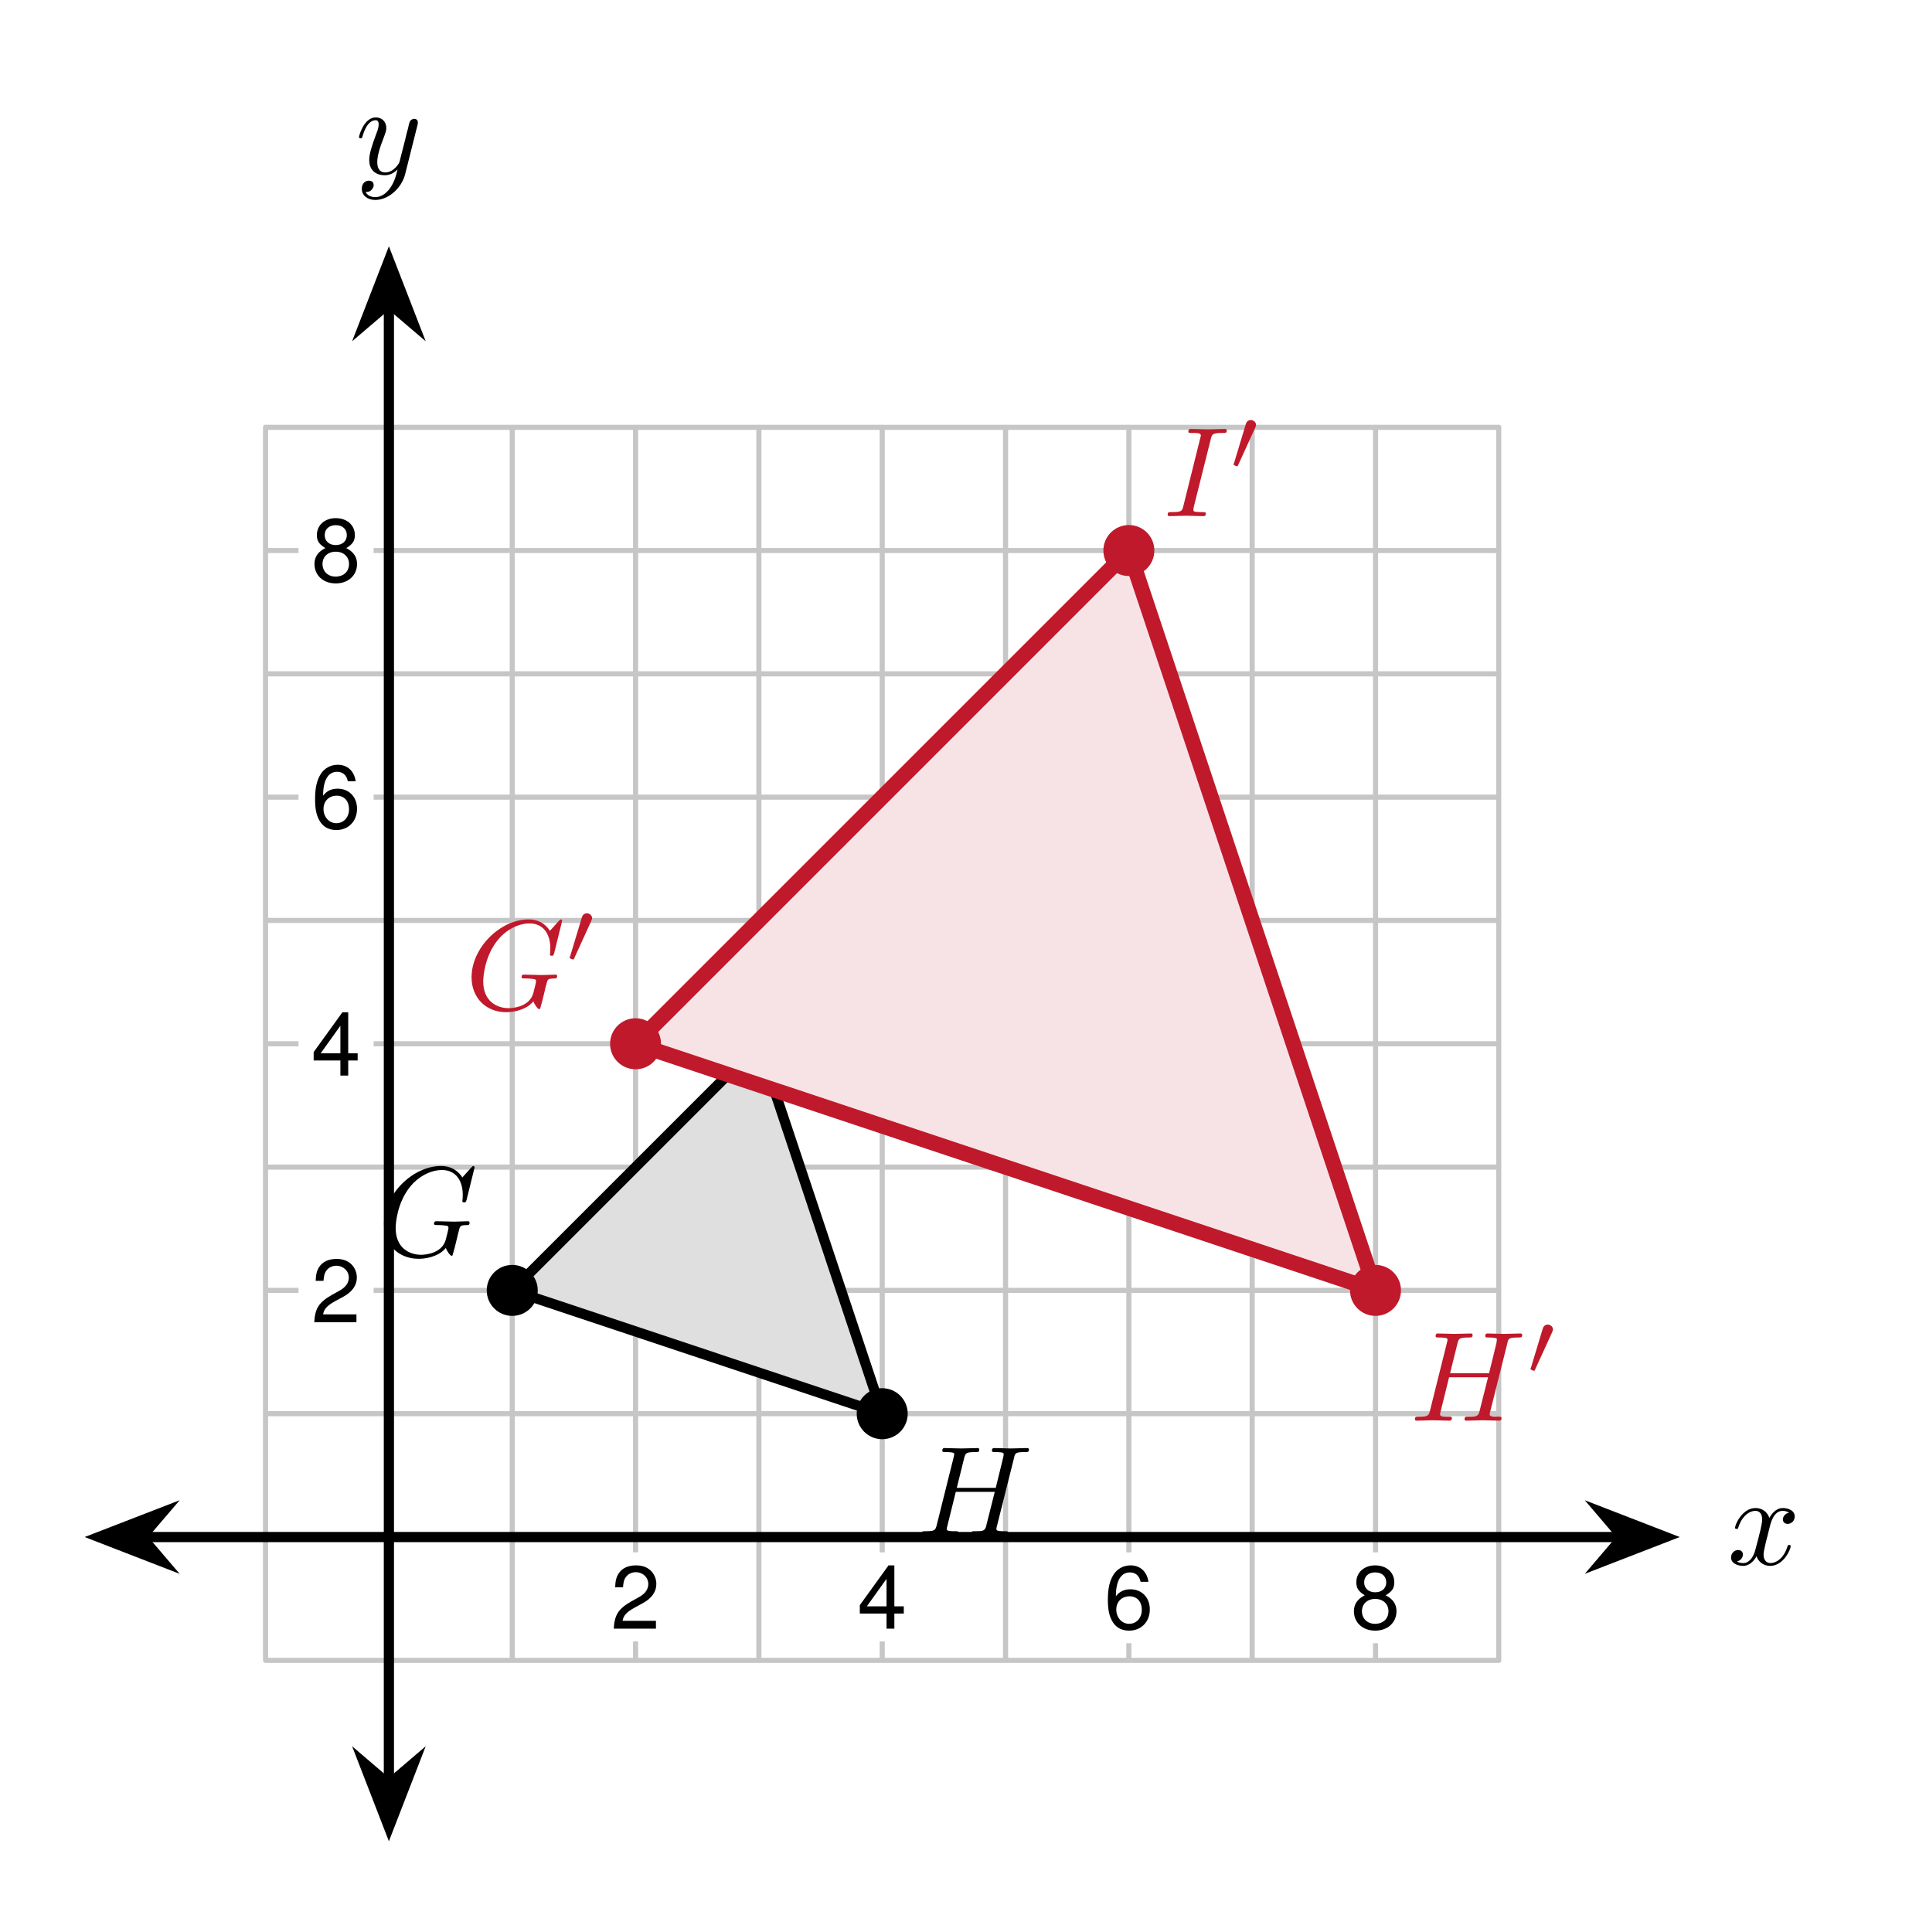
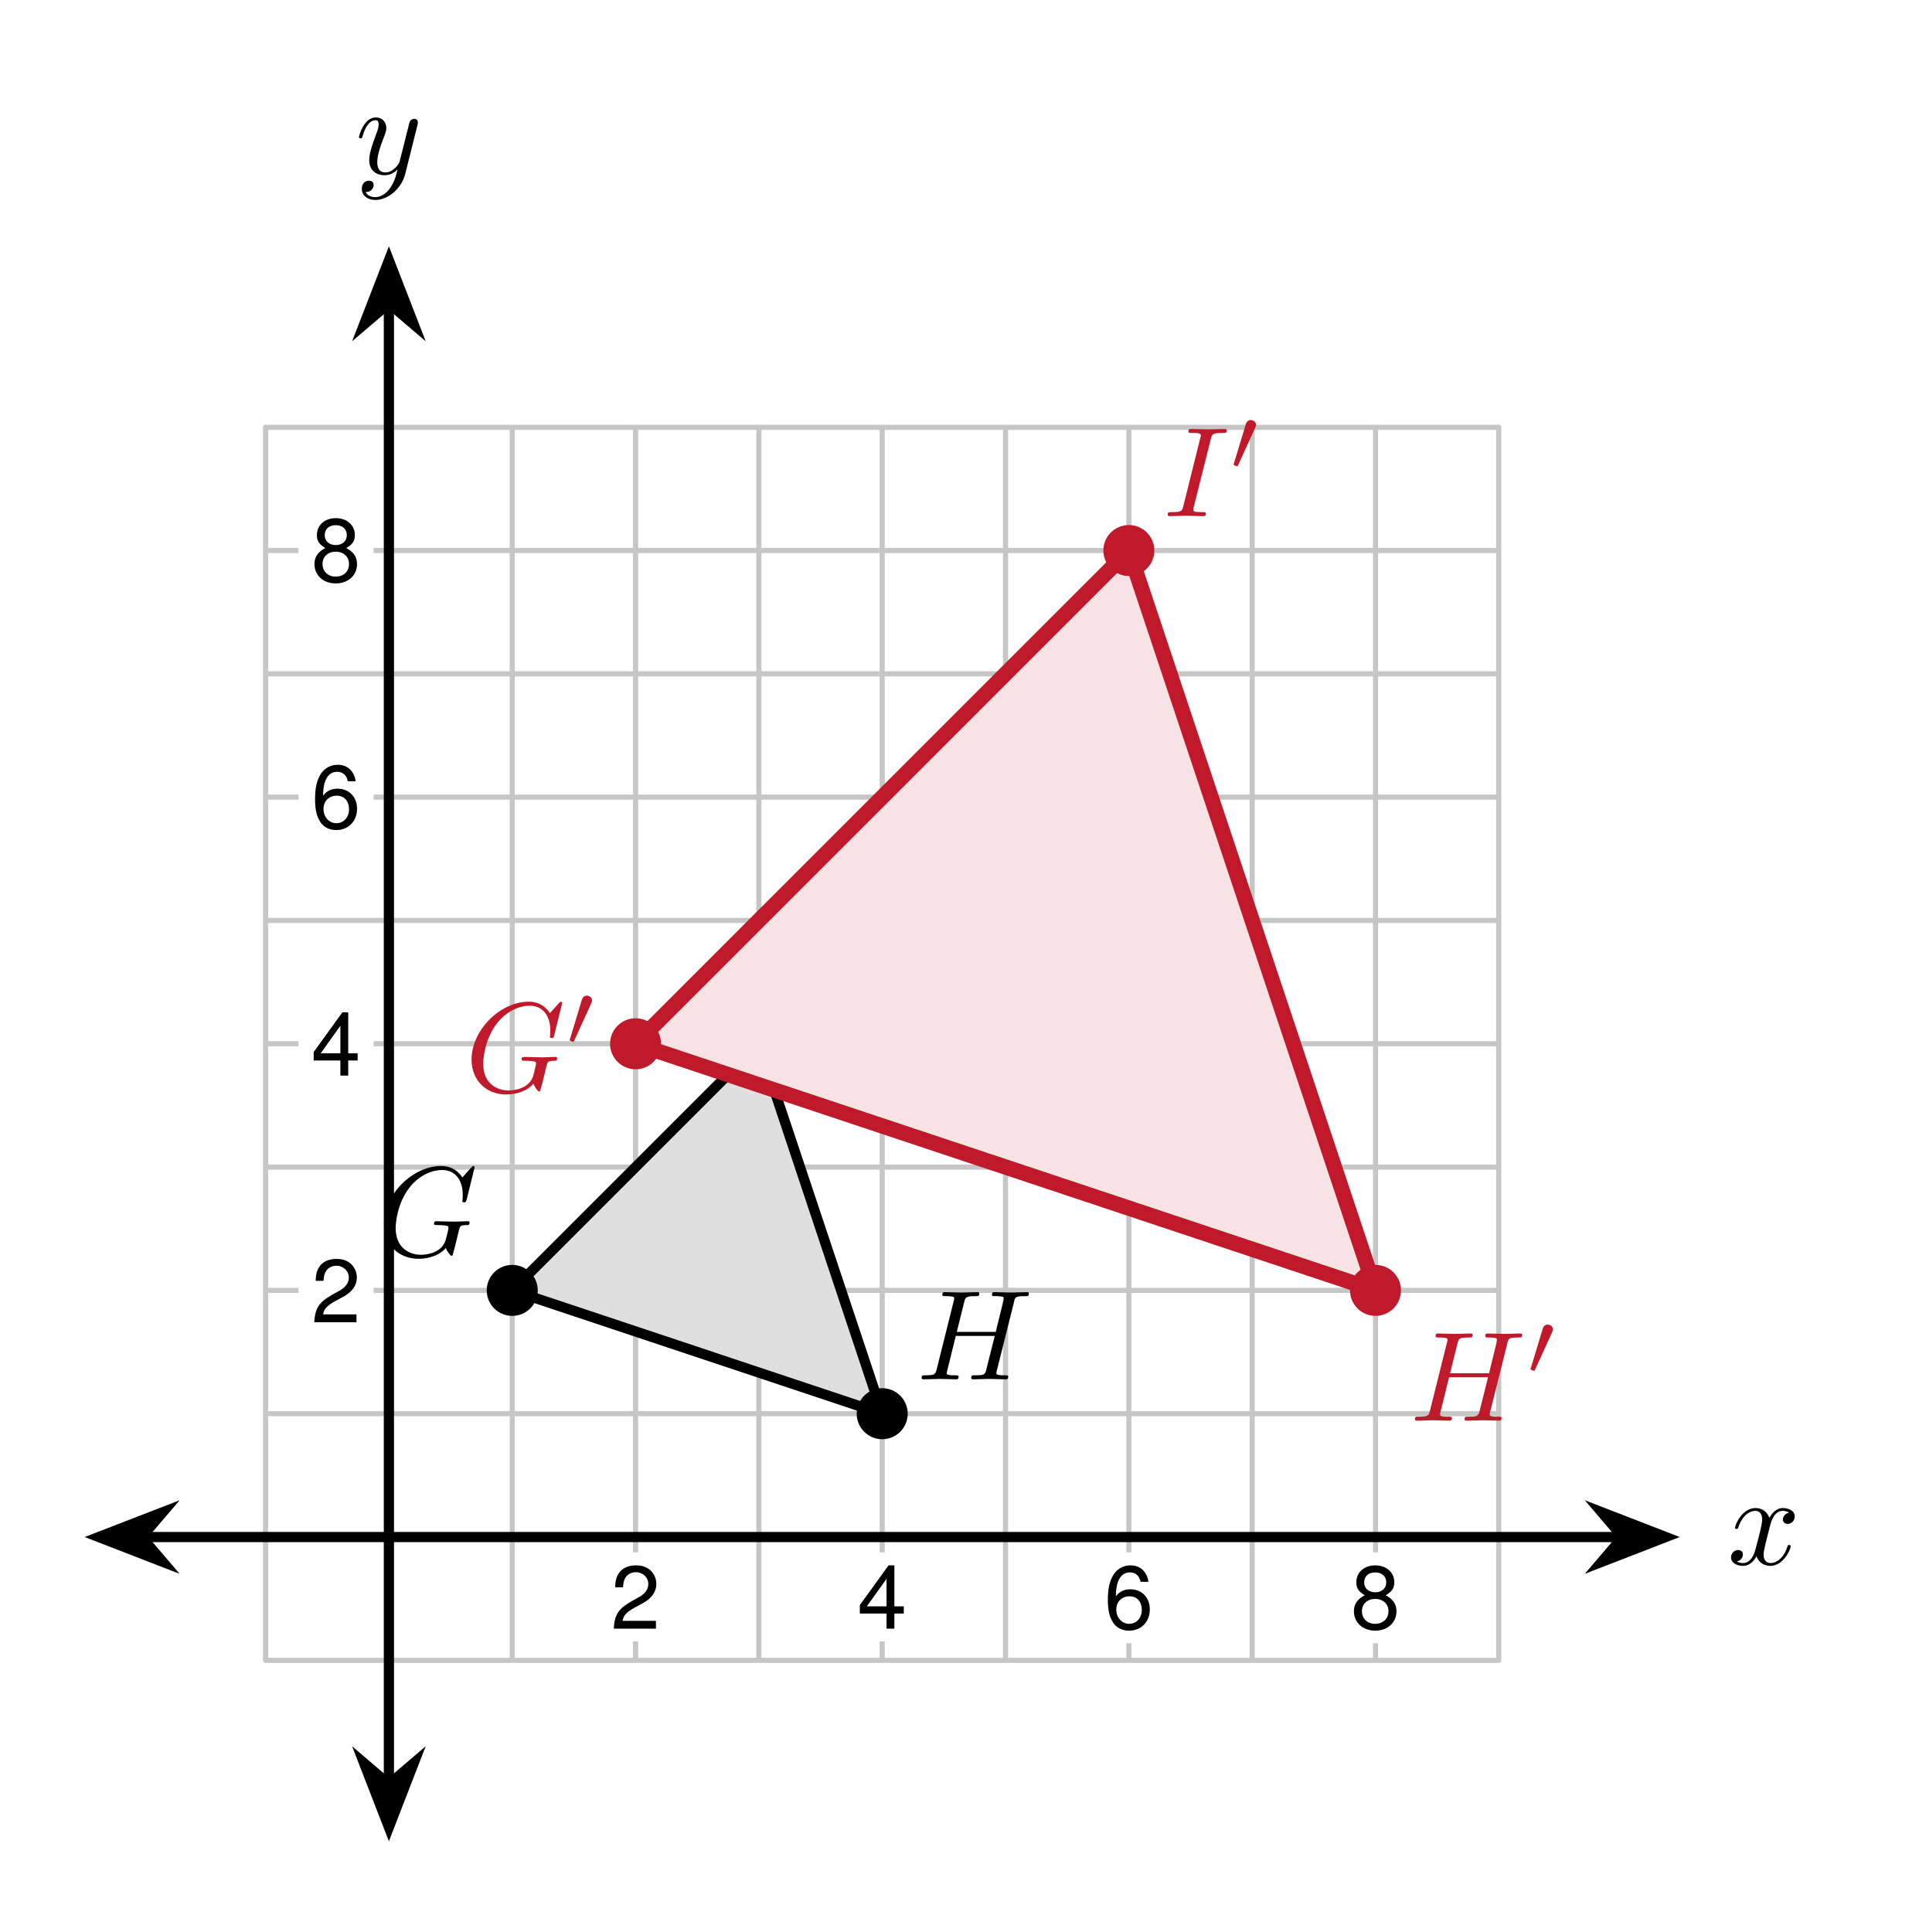
<svg xmlns="http://www.w3.org/2000/svg" xmlns:xlink="http://www.w3.org/1999/xlink" width="149.758" height="150.291" viewBox="0 0 149.758 150.291">
  <defs>
    <g>
      <g id="glyph-0-0">
        <path d="M 3.312 -3 C 3.375 -3.25 3.609 -4.172 4.297 -4.172 C 4.344 -4.172 4.578 -4.172 4.797 -4.031 C 4.516 -3.984 4.312 -3.734 4.312 -3.5 C 4.312 -3.344 4.422 -3.156 4.688 -3.156 C 4.906 -3.156 5.234 -3.328 5.234 -3.734 C 5.234 -4.25 4.641 -4.391 4.312 -4.391 C 3.734 -4.391 3.391 -3.859 3.266 -3.625 C 3.016 -4.281 2.484 -4.391 2.188 -4.391 C 1.156 -4.391 0.594 -3.109 0.594 -2.859 C 0.594 -2.766 0.688 -2.766 0.719 -2.766 C 0.797 -2.766 0.828 -2.781 0.844 -2.875 C 1.188 -3.922 1.828 -4.172 2.172 -4.172 C 2.359 -4.172 2.703 -4.078 2.703 -3.5 C 2.703 -3.188 2.547 -2.531 2.172 -1.141 C 2.016 -0.531 1.672 -0.109 1.234 -0.109 C 1.172 -0.109 0.938 -0.109 0.734 -0.234 C 0.984 -0.281 1.203 -0.5 1.203 -0.781 C 1.203 -1.047 0.984 -1.125 0.828 -1.125 C 0.531 -1.125 0.281 -0.859 0.281 -0.547 C 0.281 -0.094 0.781 0.109 1.219 0.109 C 1.875 0.109 2.234 -0.578 2.266 -0.641 C 2.375 -0.281 2.734 0.109 3.328 0.109 C 4.359 0.109 4.922 -1.172 4.922 -1.422 C 4.922 -1.516 4.828 -1.516 4.797 -1.516 C 4.719 -1.516 4.688 -1.484 4.672 -1.406 C 4.344 -0.344 3.672 -0.109 3.359 -0.109 C 2.969 -0.109 2.812 -0.422 2.812 -0.766 C 2.812 -0.984 2.875 -1.203 2.969 -1.641 Z M 3.312 -3 " />
      </g>
      <g id="glyph-0-1">
        <path d="M 4.828 -3.781 C 4.859 -3.922 4.859 -3.938 4.859 -4.016 C 4.859 -4.188 4.719 -4.281 4.578 -4.281 C 4.469 -4.281 4.312 -4.219 4.234 -4.062 C 4.203 -4.016 4.125 -3.703 4.094 -3.531 C 4.016 -3.281 3.953 -3 3.891 -2.734 L 3.438 -0.953 C 3.406 -0.797 2.969 -0.109 2.328 -0.109 C 1.812 -0.109 1.703 -0.547 1.703 -0.906 C 1.703 -1.375 1.875 -1.984 2.219 -2.859 C 2.375 -3.266 2.406 -3.375 2.406 -3.578 C 2.406 -4.016 2.094 -4.391 1.594 -4.391 C 0.656 -4.391 0.281 -2.953 0.281 -2.859 C 0.281 -2.766 0.391 -2.766 0.406 -2.766 C 0.5 -2.766 0.516 -2.781 0.562 -2.938 C 0.828 -3.875 1.234 -4.172 1.562 -4.172 C 1.641 -4.172 1.812 -4.172 1.812 -3.844 C 1.812 -3.609 1.719 -3.344 1.641 -3.156 C 1.25 -2.109 1.078 -1.531 1.078 -1.078 C 1.078 -0.188 1.703 0.109 2.281 0.109 C 2.672 0.109 3 -0.062 3.281 -0.344 C 3.156 0.172 3.031 0.672 2.641 1.188 C 2.375 1.531 2 1.812 1.547 1.812 C 1.406 1.812 0.969 1.781 0.797 1.406 C 0.953 1.406 1.078 1.406 1.219 1.281 C 1.312 1.188 1.422 1.062 1.422 0.875 C 1.422 0.562 1.156 0.531 1.047 0.531 C 0.828 0.531 0.5 0.688 0.5 1.172 C 0.5 1.672 0.938 2.031 1.547 2.031 C 2.562 2.031 3.594 1.125 3.875 0.016 Z M 4.828 -3.781 " />
      </g>
      <g id="glyph-0-2">
        <path d="M 7.547 -6.891 C 7.547 -6.922 7.516 -7 7.438 -7 C 7.406 -7 7.391 -6.984 7.281 -6.875 L 6.594 -6.109 C 6.5 -6.25 6.047 -7 4.938 -7 C 2.734 -7 0.5 -4.797 0.5 -2.5 C 0.5 -0.922 1.594 0.219 3.203 0.219 C 3.641 0.219 4.094 0.125 4.438 -0.016 C 4.938 -0.219 5.125 -0.422 5.312 -0.625 C 5.391 -0.375 5.656 -0.016 5.75 -0.016 C 5.797 -0.016 5.828 -0.047 5.828 -0.047 C 5.844 -0.062 5.938 -0.453 6 -0.656 L 6.188 -1.422 C 6.219 -1.594 6.266 -1.75 6.312 -1.922 C 6.422 -2.375 6.422 -2.391 7 -2.406 C 7.047 -2.406 7.156 -2.406 7.156 -2.594 C 7.156 -2.672 7.109 -2.703 7.031 -2.703 C 6.797 -2.703 6.219 -2.672 5.984 -2.672 C 5.672 -2.672 4.906 -2.703 4.594 -2.703 C 4.5 -2.703 4.391 -2.703 4.391 -2.516 C 4.391 -2.406 4.469 -2.406 4.688 -2.406 C 4.688 -2.406 4.984 -2.406 5.203 -2.375 C 5.469 -2.344 5.516 -2.328 5.516 -2.188 C 5.516 -2.109 5.406 -1.656 5.312 -1.297 C 5.031 -0.203 3.734 -0.094 3.391 -0.094 C 2.438 -0.094 1.406 -0.656 1.406 -2.172 C 1.406 -2.484 1.5 -4.125 2.547 -5.406 C 3.078 -6.078 4.031 -6.688 5.016 -6.688 C 6.031 -6.688 6.625 -5.922 6.625 -4.766 C 6.625 -4.375 6.594 -4.359 6.594 -4.266 C 6.594 -4.172 6.703 -4.172 6.734 -4.172 C 6.859 -4.172 6.859 -4.188 6.922 -4.359 Z M 7.547 -6.891 " />
      </g>
      <g id="glyph-0-3">
        <path d="M 7.578 -6.016 C 7.656 -6.375 7.672 -6.469 8.406 -6.469 C 8.656 -6.469 8.734 -6.469 8.734 -6.672 C 8.734 -6.781 8.625 -6.781 8.609 -6.781 C 8.328 -6.781 7.609 -6.75 7.328 -6.75 C 7.047 -6.75 6.344 -6.781 6.047 -6.781 C 5.969 -6.781 5.859 -6.781 5.859 -6.578 C 5.859 -6.469 5.953 -6.469 6.141 -6.469 C 6.156 -6.469 6.344 -6.469 6.516 -6.453 C 6.703 -6.422 6.781 -6.422 6.781 -6.297 C 6.781 -6.25 6.781 -6.234 6.75 -6.109 L 6.156 -3.688 L 3.125 -3.688 L 3.703 -6.016 C 3.797 -6.375 3.828 -6.469 4.547 -6.469 C 4.797 -6.469 4.875 -6.469 4.875 -6.672 C 4.875 -6.781 4.766 -6.781 4.75 -6.781 C 4.469 -6.781 3.75 -6.75 3.469 -6.75 C 3.188 -6.75 2.484 -6.781 2.188 -6.781 C 2.109 -6.781 2 -6.781 2 -6.578 C 2 -6.469 2.094 -6.469 2.281 -6.469 C 2.297 -6.469 2.484 -6.469 2.656 -6.453 C 2.844 -6.422 2.922 -6.422 2.922 -6.297 C 2.922 -6.25 2.922 -6.219 2.891 -6.109 L 1.562 -0.781 C 1.453 -0.391 1.438 -0.312 0.656 -0.312 C 0.469 -0.312 0.391 -0.312 0.391 -0.109 C 0.391 0 0.5 0 0.531 0 C 0.797 0 1.516 -0.031 1.781 -0.031 C 2 -0.031 2.219 -0.016 2.422 -0.016 C 2.641 -0.016 2.859 0 3.062 0 C 3.141 0 3.266 0 3.266 -0.203 C 3.266 -0.312 3.172 -0.312 2.984 -0.312 C 2.625 -0.312 2.344 -0.312 2.344 -0.484 C 2.344 -0.547 2.359 -0.594 2.375 -0.656 L 3.047 -3.375 L 6.078 -3.375 C 5.656 -1.719 5.422 -0.781 5.391 -0.641 C 5.281 -0.312 5.094 -0.312 4.484 -0.312 C 4.328 -0.312 4.25 -0.312 4.25 -0.109 C 4.25 0 4.359 0 4.391 0 C 4.656 0 5.375 -0.031 5.641 -0.031 C 5.859 -0.031 6.078 -0.016 6.281 -0.016 C 6.5 -0.016 6.719 0 6.922 0 C 7 0 7.125 0 7.125 -0.203 C 7.125 -0.312 7.031 -0.312 6.844 -0.312 C 6.484 -0.312 6.203 -0.312 6.203 -0.484 C 6.203 -0.547 6.219 -0.594 6.234 -0.656 Z M 7.578 -6.016 " />
      </g>
      <g id="glyph-0-4">
        <path d="M 3.703 -6.016 C 3.797 -6.375 3.828 -6.469 4.609 -6.469 C 4.859 -6.469 4.938 -6.469 4.938 -6.656 C 4.938 -6.781 4.828 -6.781 4.781 -6.781 C 4.5 -6.781 3.766 -6.75 3.469 -6.75 C 3.172 -6.75 2.453 -6.781 2.156 -6.781 C 2.078 -6.781 1.953 -6.781 1.953 -6.578 C 1.953 -6.469 2.047 -6.469 2.234 -6.469 C 2.656 -6.469 2.922 -6.469 2.922 -6.281 C 2.922 -6.234 2.922 -6.219 2.891 -6.125 L 1.562 -0.781 C 1.469 -0.406 1.438 -0.312 0.656 -0.312 C 0.422 -0.312 0.344 -0.312 0.344 -0.109 C 0.344 0 0.453 0 0.484 0 C 0.781 0 1.5 -0.031 1.781 -0.031 C 2.078 -0.031 2.812 0 3.109 0 C 3.188 0 3.312 0 3.312 -0.188 C 3.312 -0.312 3.234 -0.312 3.016 -0.312 C 2.844 -0.312 2.781 -0.312 2.594 -0.328 C 2.375 -0.344 2.344 -0.391 2.344 -0.5 C 2.344 -0.578 2.359 -0.656 2.375 -0.719 Z M 3.703 -6.016 " />
      </g>
      <g id="glyph-1-0">
        <path d="M 3.516 -0.609 L 0.922 -0.609 C 0.984 -1 1.203 -1.266 1.812 -1.609 L 2.5 -1.984 C 3.188 -2.359 3.547 -2.875 3.547 -3.469 C 3.547 -3.891 3.375 -4.266 3.094 -4.531 C 2.797 -4.797 2.438 -4.922 1.969 -4.922 C 1.344 -4.922 0.875 -4.703 0.609 -4.281 C 0.438 -4.016 0.359 -3.719 0.344 -3.219 L 0.953 -3.219 C 0.984 -3.547 1.016 -3.75 1.109 -3.906 C 1.266 -4.203 1.578 -4.391 1.953 -4.391 C 2.5 -4.391 2.922 -3.984 2.922 -3.469 C 2.922 -3.078 2.688 -2.734 2.25 -2.484 L 1.609 -2.125 C 0.594 -1.547 0.297 -1.078 0.234 0 L 3.516 0 Z M 3.516 -0.609 " />
      </g>
      <g id="glyph-1-1">
        <path d="M 2.266 -1.172 L 2.266 0 L 2.875 0 L 2.875 -1.172 L 3.609 -1.172 L 3.609 -1.734 L 2.875 -1.734 L 2.875 -4.922 L 2.422 -4.922 L 0.188 -1.828 L 0.188 -1.172 Z M 2.266 -1.734 L 0.734 -1.734 L 2.266 -3.875 Z M 2.266 -1.734 " />
      </g>
      <g id="glyph-1-2">
        <path d="M 3.453 -3.641 C 3.344 -4.438 2.812 -4.922 2.062 -4.922 C 1.516 -4.922 1.031 -4.656 0.75 -4.219 C 0.438 -3.734 0.297 -3.141 0.297 -2.234 C 0.297 -1.422 0.422 -0.891 0.719 -0.453 C 0.984 -0.062 1.406 0.156 1.953 0.156 C 2.891 0.156 3.562 -0.531 3.562 -1.5 C 3.562 -2.422 2.938 -3.062 2.047 -3.062 C 1.562 -3.062 1.188 -2.875 0.922 -2.516 C 0.922 -3.719 1.312 -4.375 2.016 -4.375 C 2.453 -4.375 2.75 -4.109 2.844 -3.641 Z M 1.984 -2.516 C 2.562 -2.516 2.938 -2.109 2.938 -1.453 C 2.938 -0.828 2.516 -0.375 1.953 -0.375 C 1.391 -0.375 0.953 -0.859 0.953 -1.484 C 0.953 -2.094 1.375 -2.516 1.984 -2.516 Z M 1.984 -2.516 " />
      </g>
      <g id="glyph-1-3">
        <path d="M 2.719 -2.594 C 3.219 -2.891 3.391 -3.141 3.391 -3.609 C 3.391 -4.375 2.781 -4.922 1.906 -4.922 C 1.047 -4.922 0.438 -4.375 0.438 -3.609 C 0.438 -3.156 0.594 -2.906 1.094 -2.594 C 0.531 -2.312 0.25 -1.906 0.25 -1.359 C 0.25 -0.469 0.938 0.156 1.906 0.156 C 2.875 0.156 3.562 -0.469 3.562 -1.359 C 3.562 -1.906 3.281 -2.312 2.719 -2.594 Z M 1.906 -4.375 C 2.422 -4.375 2.766 -4.078 2.766 -3.594 C 2.766 -3.141 2.422 -2.828 1.906 -2.828 C 1.391 -2.828 1.047 -3.141 1.047 -3.594 C 1.047 -4.078 1.391 -4.375 1.906 -4.375 Z M 1.906 -2.312 C 2.516 -2.312 2.938 -1.922 2.938 -1.359 C 2.938 -0.766 2.516 -0.375 1.891 -0.375 C 1.297 -0.375 0.875 -0.781 0.875 -1.359 C 0.875 -1.922 1.297 -2.312 1.906 -2.312 Z M 1.906 -2.312 " />
      </g>
      <g id="glyph-2-0">
        <path d="M 2.016 -3.281 C 2.062 -3.391 2.078 -3.453 2.078 -3.5 C 2.078 -3.719 1.875 -3.875 1.672 -3.875 C 1.406 -3.875 1.312 -3.656 1.281 -3.547 L 0.375 -0.547 C 0.359 -0.531 0.328 -0.438 0.328 -0.438 C 0.328 -0.359 0.547 -0.281 0.609 -0.281 C 0.656 -0.281 0.656 -0.297 0.703 -0.406 Z M 2.016 -3.281 " />
      </g>
    </g>
    <clipPath id="clip-0">
      <path clip-rule="nonzero" d="M 0.23 106 L 24 106 L 24 133 L 0.23 133 Z M 0.23 106 " />
    </clipPath>
    <clipPath id="clip-1">
      <path clip-rule="nonzero" d="M 17 125 L 44 125 L 44 149.586 L 17 149.586 Z M 17 125 " />
    </clipPath>
  </defs>
  <path fill="none" stroke-width="0.399" stroke-linecap="round" stroke-linejoin="round" stroke="rgb(77.499%, 77.499%, 77.499%)" stroke-opacity="1" stroke-miterlimit="10" d="M -9.64 -9.639 L 86.739 -9.639 M -9.64 -0 L 86.739 -0 M -9.64 9.639 L 86.739 9.639 M -9.64 19.278 L 86.739 19.278 M -9.64 28.913 L 86.739 28.913 M -9.64 38.552 L 86.739 38.552 M -9.64 48.191 L 86.739 48.191 M -9.64 57.826 L 86.739 57.826 M -9.64 67.465 L 86.739 67.465 M -9.64 77.104 L 86.739 77.104 M -9.64 86.731 L 86.739 86.731 M -9.64 -9.639 L -9.64 86.739 M -0.001 -9.639 L -0.001 86.739 M 9.638 -9.639 L 9.638 86.739 M 19.277 -9.639 L 19.277 86.739 M 28.913 -9.639 L 28.913 86.739 M 38.552 -9.639 L 38.552 86.739 M 48.191 -9.639 L 48.191 86.739 M 57.826 -9.639 L 57.826 86.739 M 67.465 -9.639 L 67.465 86.739 M 77.104 -9.639 L 77.104 86.739 M 86.731 -9.639 L 86.731 86.739 " transform="matrix(0.995305, 0, 0, -0.995305, 30.25053, 119.5659)" />
  <path fill="none" stroke-width="0.797" stroke-linecap="round" stroke-linejoin="round" stroke="rgb(0%, 0%, 0%)" stroke-opacity="1" stroke-miterlimit="10" d="M -19.133 -0 L 96.236 -0 " transform="matrix(0.995305, 0, 0, -0.995305, 30.25053, 119.5659)" />
  <path fill-rule="nonzero" fill="rgb(0%, 0%, 0%)" fill-opacity="1" d="M 7.684 119.566 L 12.652 121.492 L 11.008 119.566 L 12.652 117.641 Z M 7.684 119.566 " />
  <g clip-path="url(#clip-0)">
    <path fill="none" stroke-width="0.797" stroke-linecap="round" stroke-linejoin="miter" stroke="rgb(0%, 0%, 0%)" stroke-opacity="1" stroke-miterlimit="10" d="M 6.259 0 L 1.266 1.935 L 2.919 0 L 1.266 -1.934 Z M 6.259 0 " transform="matrix(-0.995305, 0, 0, 0.995305, 13.91285, 119.5659)" />
  </g>
  <path fill-rule="nonzero" fill="rgb(0%, 0%, 0%)" fill-opacity="1" stroke-width="0.797" stroke-linecap="round" stroke-linejoin="miter" stroke="rgb(0%, 0%, 0%)" stroke-opacity="1" stroke-miterlimit="10" d="M 6.259 -0 L 1.267 1.934 L 2.915 -0 L 1.267 -1.935 Z M 6.259 -0 " transform="matrix(0.995305, 0, 0, -0.995305, 123.3287, 119.5659)" />
  <g fill="rgb(0%, 0%, 0%)" fill-opacity="1">
    <use xlink:href="#glyph-0-0" x="134.364" y="121.701" />
  </g>
  <path fill="none" stroke-width="0.797" stroke-linecap="round" stroke-linejoin="round" stroke="rgb(0%, 0%, 0%)" stroke-opacity="1" stroke-miterlimit="10" d="M -0.001 -19.133 L -0.001 96.237 " transform="matrix(0.995305, 0, 0, -0.995305, 30.25053, 119.5659)" />
  <path fill-rule="nonzero" fill="rgb(0%, 0%, 0%)" fill-opacity="1" d="M 30.25 142.133 L 32.176 137.164 L 30.25 138.809 L 28.324 137.164 Z M 30.25 142.133 " />
  <g clip-path="url(#clip-1)">
    <path fill="none" stroke-width="0.797" stroke-linecap="round" stroke-linejoin="miter" stroke="rgb(0%, 0%, 0%)" stroke-opacity="1" stroke-miterlimit="10" d="M 6.259 -0.001 L 1.266 1.934 L 2.919 -0.001 L 1.266 -1.935 Z M 6.259 -0.001 " transform="matrix(0, 0.995305, 0.995305, 0, 30.25053, 135.9036)" />
  </g>
  <path fill-rule="nonzero" fill="rgb(0%, 0%, 0%)" fill-opacity="1" stroke-width="0.797" stroke-linecap="round" stroke-linejoin="miter" stroke="rgb(0%, 0%, 0%)" stroke-opacity="1" stroke-miterlimit="10" d="M 6.259 0.001 L 1.267 1.935 L 2.916 0.001 L 1.267 -1.934 Z M 6.259 0.001 " transform="matrix(0, -0.995305, -0.995305, 0, 30.25053, 26.48778)" />
  <g fill="rgb(0%, 0%, 0%)" fill-opacity="1">
    <use xlink:href="#glyph-0-1" x="27.642" y="13.524" />
  </g>
  <path fill-rule="nonzero" fill="rgb(100%, 100%, 100%)" fill-opacity="1" d="M 46.516 127.684 L 52.355 127.684 L 52.355 120.758 L 46.516 120.758 Z M 46.516 127.684 " />
  <g fill="rgb(0%, 0%, 0%)" fill-opacity="1">
    <use xlink:href="#glyph-1-0" x="47.505" y="126.693" />
  </g>
  <path fill-rule="nonzero" fill="rgb(100%, 100%, 100%)" fill-opacity="1" d="M 65.699 127.684 L 71.543 127.684 L 71.543 120.758 L 65.699 120.758 Z M 65.699 127.684 " />
  <g fill="rgb(0%, 0%, 0%)" fill-opacity="1">
    <use xlink:href="#glyph-1-1" x="66.691" y="126.693" />
  </g>
  <path fill-rule="nonzero" fill="rgb(100%, 100%, 100%)" fill-opacity="1" d="M 84.883 127.828 L 90.727 127.828 L 90.727 120.758 L 84.883 120.758 Z M 84.883 127.828 " />
  <g fill="rgb(0%, 0%, 0%)" fill-opacity="1">
    <use xlink:href="#glyph-1-2" x="85.875" y="126.693" />
  </g>
  <path fill-rule="nonzero" fill="rgb(100%, 100%, 100%)" fill-opacity="1" d="M 104.07 127.828 L 109.914 127.828 L 109.914 120.758 L 104.07 120.758 Z M 104.07 127.828 " />
  <g fill="rgb(0%, 0%, 0%)" fill-opacity="1">
    <use xlink:href="#glyph-1-3" x="105.061" y="126.693" />
  </g>
  <path fill-rule="nonzero" fill="rgb(100%, 100%, 100%)" fill-opacity="1" d="M 23.219 103.844 L 29.062 103.844 L 29.062 96.918 L 23.219 96.918 Z M 23.219 103.844 " />
  <g fill="rgb(0%, 0%, 0%)" fill-opacity="1">
    <use xlink:href="#glyph-1-0" x="24.21" y="102.854" />
  </g>
  <path fill-rule="nonzero" fill="rgb(100%, 100%, 100%)" fill-opacity="1" d="M 23.219 84.66 L 29.062 84.66 L 29.062 77.73 L 23.219 77.73 Z M 23.219 84.66 " />
  <g fill="rgb(0%, 0%, 0%)" fill-opacity="1">
    <use xlink:href="#glyph-1-1" x="24.21" y="83.669" />
  </g>
  <path fill-rule="nonzero" fill="rgb(100%, 100%, 100%)" fill-opacity="1" d="M 23.219 65.547 L 29.062 65.547 L 29.062 58.477 L 23.219 58.477 Z M 23.219 65.547 " />
  <g fill="rgb(0%, 0%, 0%)" fill-opacity="1">
    <use xlink:href="#glyph-1-2" x="24.21" y="64.413" />
  </g>
  <path fill-rule="nonzero" fill="rgb(100%, 100%, 100%)" fill-opacity="1" d="M 23.219 46.359 L 29.062 46.359 L 29.062 39.289 L 23.219 39.289 Z M 23.219 46.359 " />
  <g fill="rgb(0%, 0%, 0%)" fill-opacity="1">
    <use xlink:href="#glyph-1-3" x="24.21" y="45.229" />
  </g>
  <path fill-rule="nonzero" fill="rgb(87.5%, 87.5%, 87.5%)" fill-opacity="1" stroke-width="0.797" stroke-linecap="round" stroke-linejoin="round" stroke="rgb(0%, 0%, 0%)" stroke-opacity="1" stroke-miterlimit="10" d="M 9.638 19.278 L 38.552 9.639 L 28.913 38.552 Z M 9.638 19.278 " transform="matrix(0.995305, 0, 0, -0.995305, 30.25053, 119.5659)" />
  <path fill-rule="nonzero" fill="rgb(0%, 0%, 0%)" fill-opacity="1" d="M 41.828 100.379 C 41.828 99.285 40.938 98.398 39.844 98.398 C 38.746 98.398 37.859 99.285 37.859 100.379 C 37.859 101.477 38.746 102.363 39.844 102.363 C 40.938 102.363 41.828 101.477 41.828 100.379 Z M 41.828 100.379 " />
  <g fill="rgb(0%, 0%, 0%)" fill-opacity="1">
    <use xlink:href="#glyph-0-2" x="29.369" y="97.704" />
  </g>
  <path fill-rule="nonzero" fill="rgb(0%, 0%, 0%)" fill-opacity="1" d="M 70.605 109.973 C 70.605 108.879 69.715 107.988 68.621 107.988 C 67.527 107.988 66.637 108.879 66.637 109.973 C 66.637 111.07 67.527 111.957 68.621 111.957 C 69.715 111.957 70.605 111.07 70.605 109.973 Z M 70.605 109.973 " />
  <g fill="rgb(0%, 0%, 0%)" fill-opacity="1">
-     <use xlink:href="#glyph-0-3" x="71.297" y="119.427" />
+     <use xlink:href="#glyph-0-3" x="71.297" y="107.297" />
  </g>
  <path fill-rule="nonzero" fill="rgb(0%, 0%, 0%)" fill-opacity="1" d="M 61.012 81.195 C 61.012 80.102 60.125 79.211 59.027 79.211 C 57.934 79.211 57.047 80.102 57.047 81.195 C 57.047 82.293 57.934 83.18 59.027 83.18 C 60.125 83.18 61.012 82.293 61.012 81.195 Z M 61.012 81.195 " />
  <g fill="rgb(0%, 0%, 0%)" fill-opacity="1">
    <use xlink:href="#glyph-0-4" x="56.459" y="78.52" />
  </g>
  <path fill-rule="nonzero" fill="rgb(97.034%, 89.177%, 90.024%)" fill-opacity="1" stroke-width="1.196" stroke-linecap="round" stroke-linejoin="round" stroke="rgb(75.293%, 9.804%, 16.862%)" stroke-opacity="1" stroke-miterlimit="10" d="M 19.277 38.552 L 77.104 19.278 L 57.826 77.104 Z M 19.277 38.552 " transform="matrix(0.995305, 0, 0, -0.995305, 30.25053, 119.5659)" />
  <path fill-rule="nonzero" fill="rgb(75.293%, 9.804%, 16.862%)" fill-opacity="1" d="M 51.418 81.195 C 51.418 80.102 50.531 79.211 49.438 79.211 C 48.34 79.211 47.453 80.102 47.453 81.195 C 47.453 82.293 48.34 83.18 49.438 83.18 C 50.531 83.18 51.418 82.293 51.418 81.195 Z M 51.418 81.195 " />
  <g fill="rgb(75.293%, 9.804%, 16.862%)" fill-opacity="1">
-     <use xlink:href="#glyph-0-2" x="36.18" y="78.52" />
+     <use xlink:href="#glyph-0-2" x="36.18" y="84.923" />
  </g>
  <g fill="rgb(75.293%, 9.804%, 16.862%)" fill-opacity="1">
-     <use xlink:href="#glyph-2-0" x="43.976" y="74.921" />
+     <use xlink:href="#glyph-2-0" x="43.976" y="81.325" />
  </g>
  <path fill-rule="nonzero" fill="rgb(75.293%, 9.804%, 16.862%)" fill-opacity="1" d="M 108.973 100.379 C 108.973 99.285 108.086 98.398 106.992 98.398 C 105.895 98.398 105.008 99.285 105.008 100.379 C 105.008 101.477 105.895 102.363 106.992 102.363 C 108.086 102.363 108.973 101.477 108.973 100.379 Z M 108.973 100.379 " />
  <g fill="rgb(75.293%, 9.804%, 16.862%)" fill-opacity="1">
    <use xlink:href="#glyph-0-3" x="109.667" y="110.514" />
  </g>
  <g fill="rgb(75.293%, 9.804%, 16.862%)" fill-opacity="1">
    <use xlink:href="#glyph-2-0" x="118.715" y="106.915" />
  </g>
  <path fill-rule="nonzero" fill="rgb(75.293%, 9.804%, 16.862%)" fill-opacity="1" d="M 89.789 42.824 C 89.789 41.73 88.902 40.844 87.805 40.844 C 86.711 40.844 85.824 41.73 85.824 42.824 C 85.824 43.922 86.711 44.809 87.805 44.809 C 88.902 44.809 89.789 43.922 89.789 42.824 Z M 89.789 42.824 " />
  <g fill="rgb(75.293%, 9.804%, 16.862%)" fill-opacity="1">
    <use xlink:href="#glyph-0-4" x="90.482" y="40.15" />
  </g>
  <g fill="rgb(75.293%, 9.804%, 16.862%)" fill-opacity="1">
    <use xlink:href="#glyph-2-0" x="95.619" y="36.551" />
  </g>
</svg>
